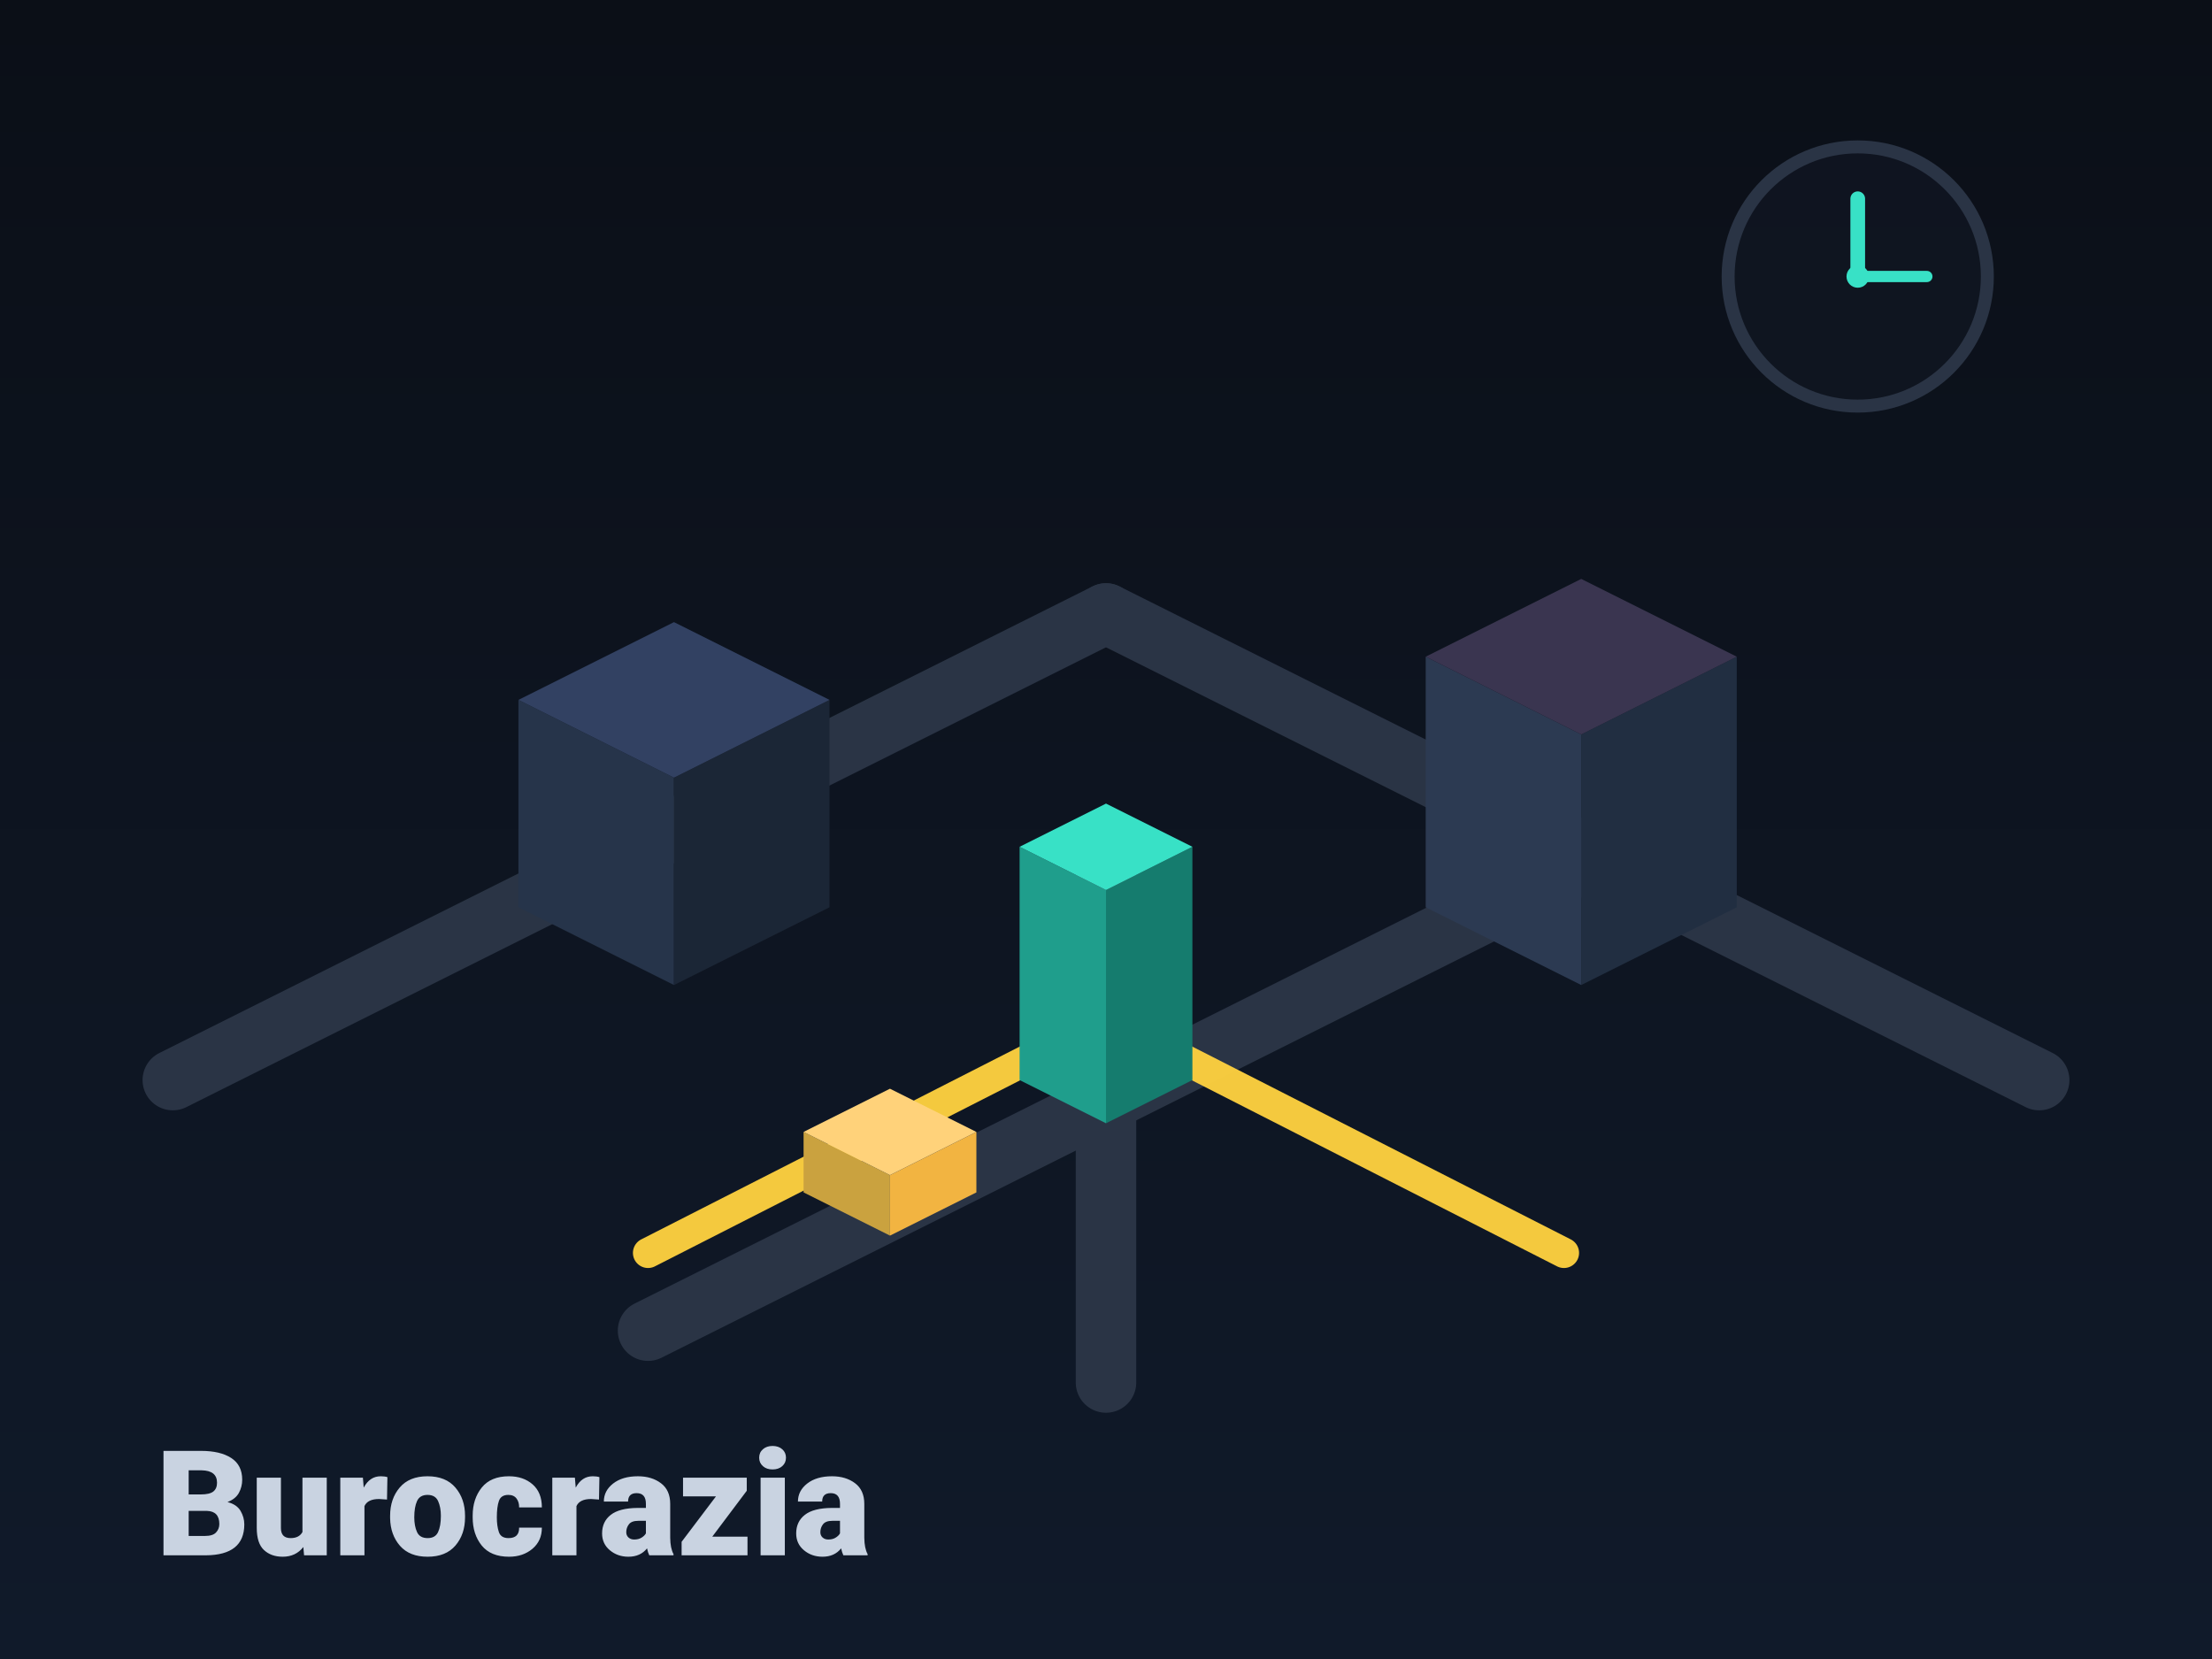
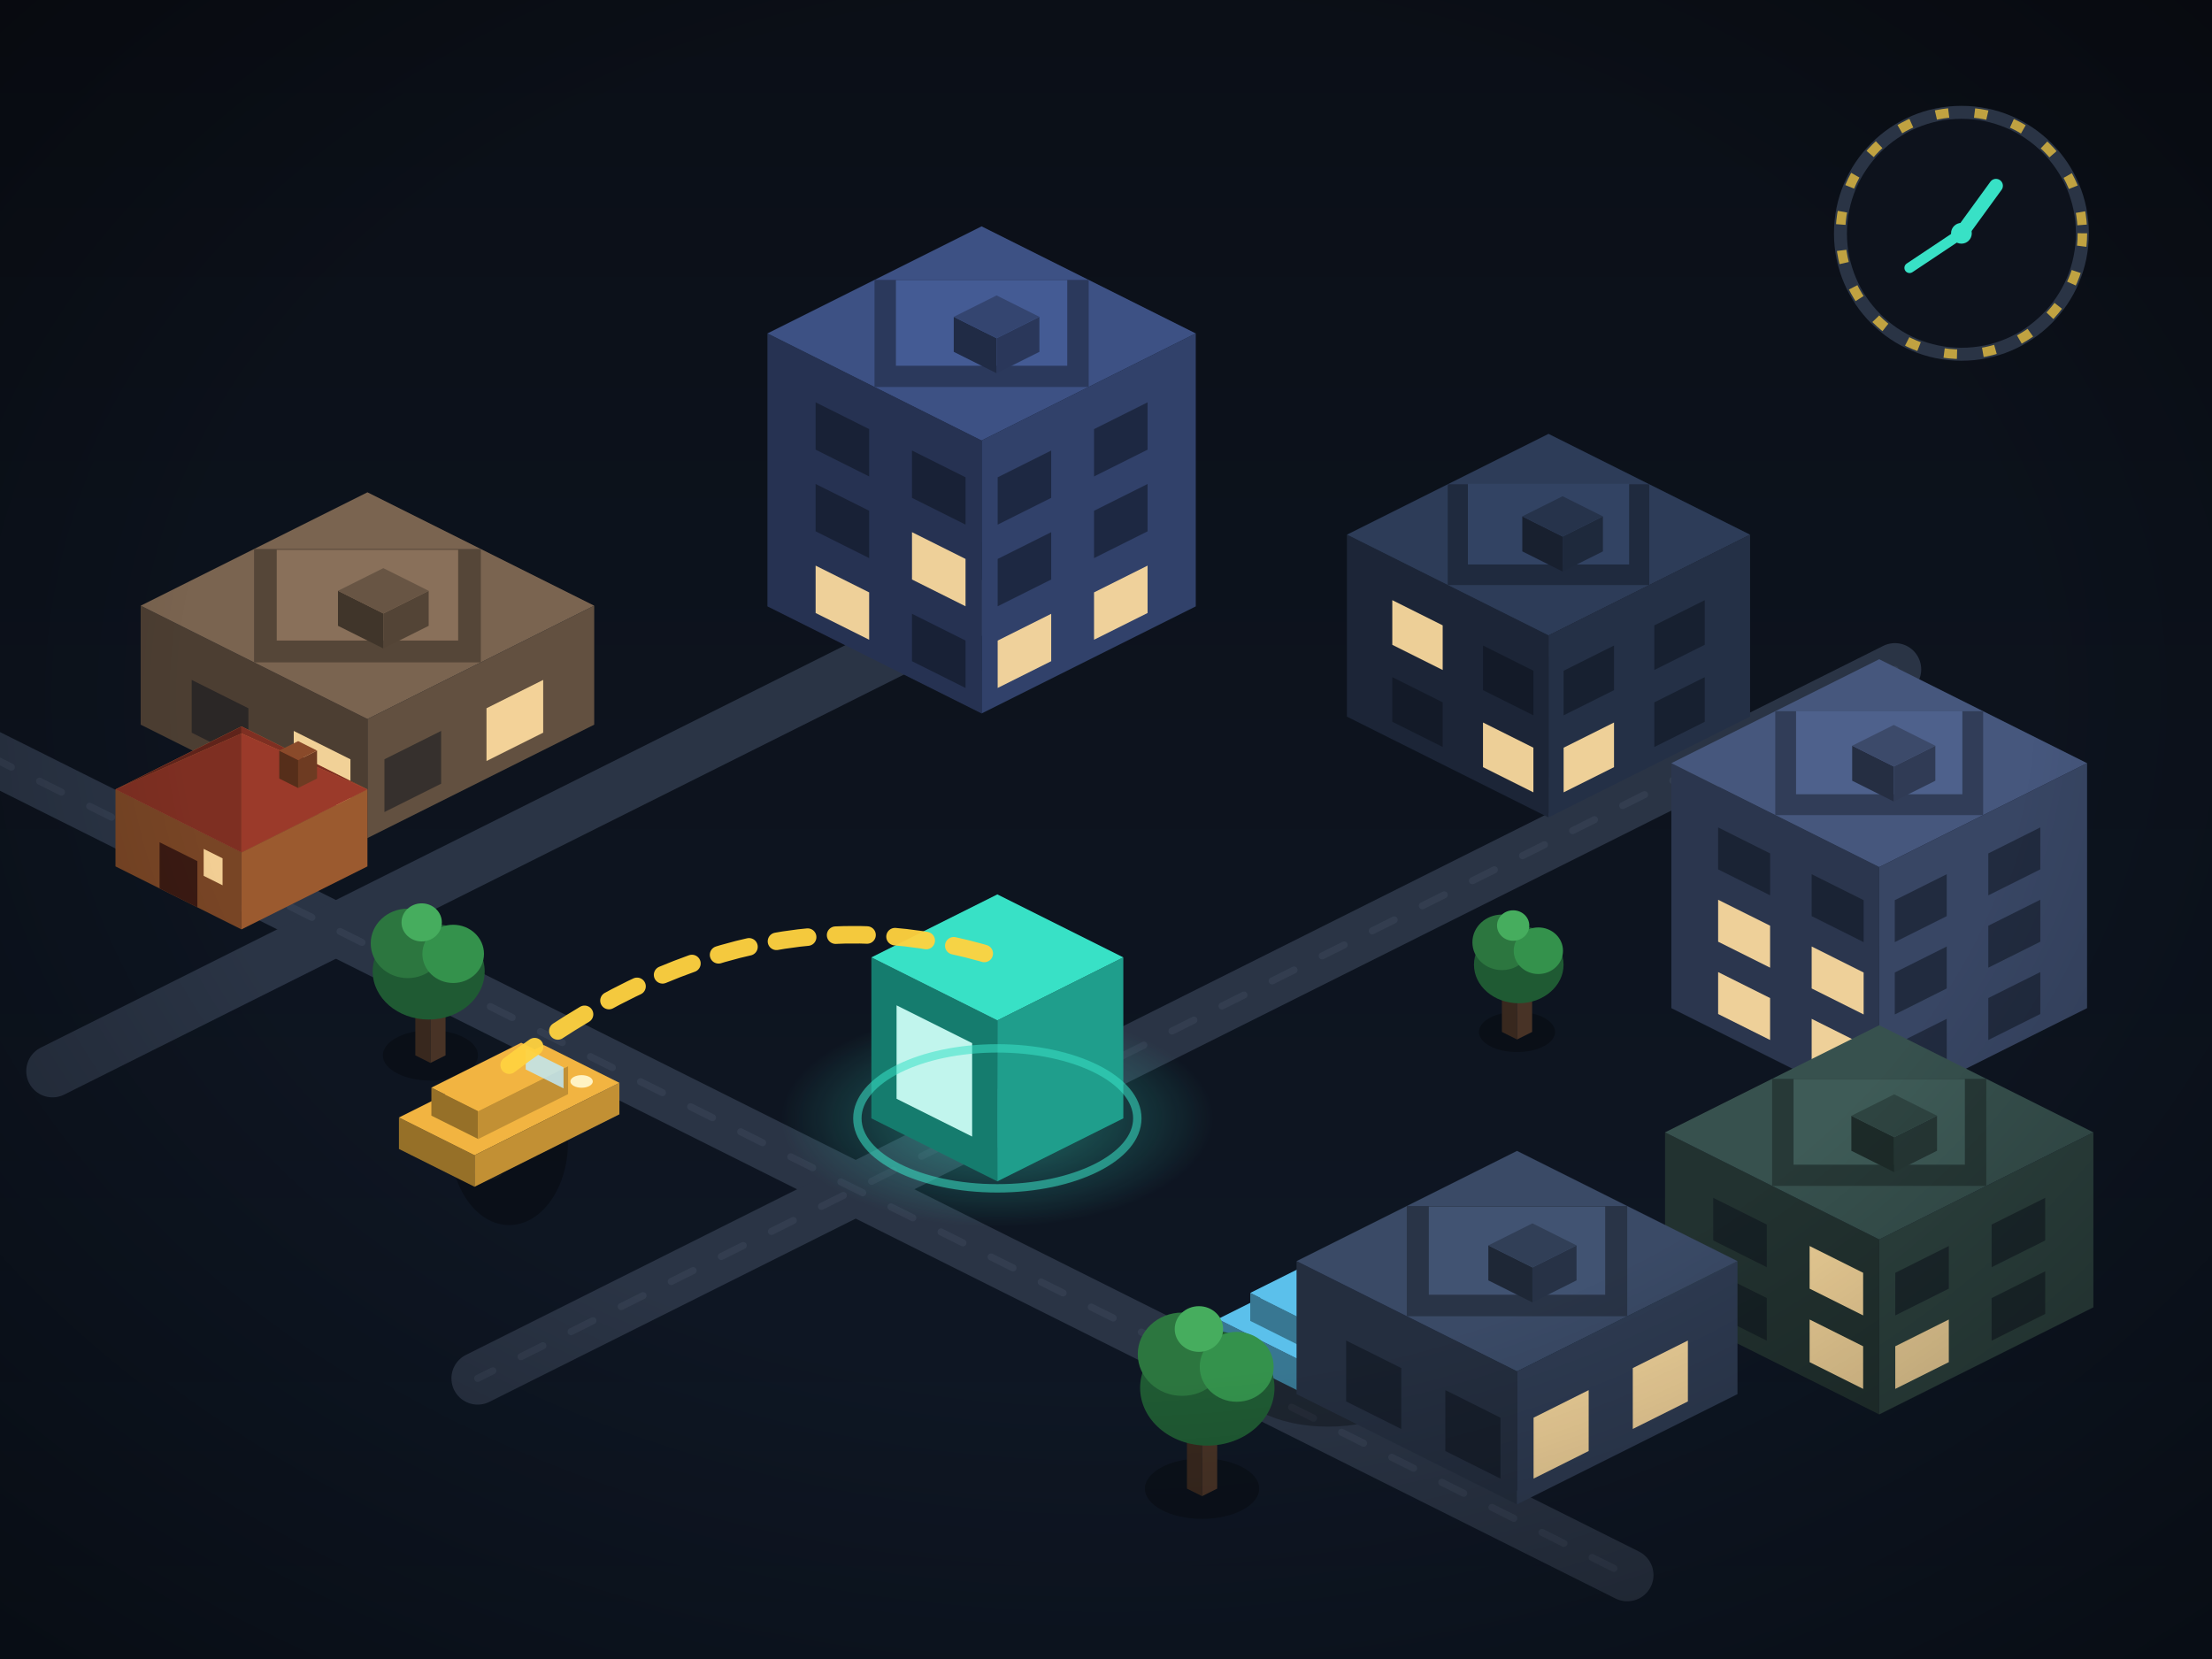
<svg xmlns="http://www.w3.org/2000/svg" width="512" height="384" viewBox="0 0 512 384" role="img" aria-label="Burocrazia">
  <defs>
    <linearGradient id="sky" x1="0" y1="0" x2="0" y2="1">
      <stop offset="0" stop-color="#0B0F17" />
-       <stop offset="1" stop-color="#101A2A" />
+       <stop offset="1" stop-color="#0F1826" />
    </linearGradient>
+     <radialGradient id="halo" cx="0.5" cy="0.5" r="0.5">
+       <stop offset="0" stop-color="#38E1C6" stop-opacity="0.45" />
+       <stop offset="1" stop-color="#38E1C6" stop-opacity="0" />
+     </radialGradient>
+     <radialGradient id="vig" cx="0.5" cy="0.42" r="0.75">
+       <stop offset="0.55" stop-color="#000" stop-opacity="0" />
+       <stop offset="1" stop-color="#000" stop-opacity="0.45" />
+     </radialGradient>
  </defs>
  <rect width="512" height="384" fill="url(#sky)" />
-   <g stroke="#2A3445" stroke-width="14" stroke-linecap="round" fill="none">
-     <path d="M40 250 L256 142" />
-     <path d="M256 142 L472 250" />
-     <path d="M150 308 L366 200" />
-     <path d="M256 196 L256 320" />
+   <g transform="translate(267.3 229.7) scale(0.810)">
+     <g stroke="#2A3445" stroke-width="15" stroke-linecap="round">
+       <line x1="-333.0" y1="-67.5" x2="135.0" y2="166.5" />
+       <line x1="211.5" y1="-92.3" x2="-193.5" y2="110.3" />
+       <line x1="-49.5" y1="-110.3" x2="-315.0" y2="22.5" />
+     </g>
+     <g stroke="#3a4658" stroke-width="2" stroke-linecap="round" stroke-dasharray="7 9" opacity="0.55">
+       <line x1="-333.0" y1="-67.5" x2="135.0" y2="166.5" />
+       <line x1="211.5" y1="-92.3" x2="-193.5" y2="110.3" />
+     </g>
+     <ellipse cx="-45.0" cy="36.0" rx="62" ry="31" fill="url(#halo)" />
+     <g transform="translate(-49.5 -110.3)">
+       <ellipse cx="0" cy="0" rx="35.19" ry="18.36" fill="rgba(0,0,0,0.28)" />
+       <polygon points="-61.2,-78 0,-47.4 0,30.6 -61.2,0" fill="#263252" />
+       <polygon points="61.2,-78 0,-47.4 0,30.6 61.2,0" fill="#31416a" />
+       <polygon points="0,-108.6 61.2,-78 0,-47.4 -61.2,-78" fill="#3d5184" />
+       <polygon points="-47.43,-11.65 -32.13,-4 -32.13,9.53 -47.43,1.89" fill="rgba(255,221,160,0.92)" />
+       <polygon points="47.43,-11.65 32.13,-4 32.13,9.53 47.43,1.89" fill="rgba(255,221,160,0.92)" />
+       <polygon points="-19.89,2.12 -4.59,9.77 -4.59,23.31 -19.89,15.66" fill="rgba(10,16,26,0.5)" />
+       <polygon points="19.89,2.12 4.59,9.77 4.59,23.31 19.89,15.66" fill="rgba(255,221,160,0.92)" />
+       <polygon points="-47.43,-34.98 -32.13,-27.33 -32.13,-13.8 -47.43,-21.45" fill="rgba(10,16,26,0.5)" />
+       <polygon points="47.43,-34.98 32.13,-27.33 32.13,-13.8 47.43,-21.45" fill="rgba(10,16,26,0.5)" />
+       <polygon points="-19.89,-21.21 -4.59,-13.56 -4.59,-0.03 -19.89,-7.68" fill="rgba(255,221,160,0.92)" />
+       <polygon points="19.89,-21.21 4.59,-13.56 4.59,-0.03 19.89,-7.68" fill="rgba(10,16,26,0.5)" />
+       <polygon points="-47.43,-58.31 -32.13,-50.66 -32.13,-37.13 -47.43,-44.78" fill="rgba(10,16,26,0.5)" />
+       <polygon points="47.43,-58.31 32.13,-50.66 32.13,-37.13 47.43,-44.78" fill="rgba(10,16,26,0.5)" />
+       <polygon points="-19.89,-44.54 -4.59,-36.89 -4.59,-23.36 -19.89,-31.01" fill="rgba(10,16,26,0.5)" />
+       <polygon points="19.89,-44.54 4.59,-36.89 4.59,-23.36 19.89,-31.01" fill="rgba(10,16,26,0.5)" />
+       <polygon points="30.6,-93.3 30.6,-62.7 -30.6,-62.7 -30.6,-93.3" fill="#2b395c" />
+       <polygon points="24.48,-93.24 24.48,-68.76 -24.48,-68.76 -24.48,-93.24" fill="#445b94" />
+       <polygon points="-7.96,-82.74 4.28,-76.62 4.28,-66.62 -7.96,-72.74" fill="#202b45" />
+       <polygon points="16.52,-82.74 4.28,-76.62 4.28,-66.62 16.52,-72.74" fill="#2a375a" />
+       <polygon points="4.28,-88.86 16.52,-82.74 4.28,-76.62 -7.96,-82.74" fill="#344570" />
+     </g>
+     <g transform="translate(112.5 -78.8)">
+       <ellipse cx="0" cy="0" rx="33.12" ry="17.28" fill="rgba(0,0,0,0.28)" />
+       <polygon points="-57.6,-52 0,-23.2 0,28.8 -57.6,0" fill="#1c2537" />
+       <polygon points="57.6,-52 0,-23.2 0,28.8 57.6,0" fill="#243046" />
+       <polygon points="0,-80.8 57.6,-52 0,-23.2 -57.6,-52" fill="#2d3c58" />
+       <polygon points="-44.64,-11.28 -30.24,-4.08 -30.24,8.68 -44.64,1.48" fill="rgba(10,16,26,0.5)" />
+       <polygon points="44.64,-11.28 30.24,-4.08 30.24,8.68 44.64,1.48" fill="rgba(10,16,26,0.5)" />
+       <polygon points="-18.72,1.68 -4.32,8.88 -4.32,21.64 -18.72,14.44" fill="rgba(255,221,160,0.92)" />
+       <polygon points="18.72,1.68 4.32,8.88 4.32,21.64 18.72,14.44" fill="rgba(255,221,160,0.92)" />
+       <polygon points="-44.64,-33.28 -30.24,-26.08 -30.24,-13.32 -44.64,-20.52" fill="rgba(255,221,160,0.92)" />
+       <polygon points="44.64,-33.28 30.24,-26.08 30.24,-13.32 44.64,-20.52" fill="rgba(10,16,26,0.5)" />
+       <polygon points="-18.72,-20.32 -4.32,-13.12 -4.32,-0.36 -18.72,-7.56" fill="rgba(10,16,26,0.5)" />
+       <polygon points="18.72,-20.32 4.32,-13.12 4.32,-0.36 18.72,-7.56" fill="rgba(10,16,26,0.5)" />
+       <polygon points="28.8,-66.4 28.8,-37.6 -28.8,-37.6 -28.8,-66.4" fill="#1f2a3e" />
+       <polygon points="23.04,-66.52 23.04,-43.48 -23.04,-43.48 -23.04,-66.52" fill="#324363" />
+       <polygon points="-7.49,-57.22 4.03,-51.46 4.03,-41.46 -7.49,-47.22" fill="#18202f" />
+       <polygon points="15.55,-57.22 4.03,-51.46 4.03,-41.46 15.55,-47.22" fill="#1e293c" />
+       <polygon points="4.03,-62.98 15.55,-57.22 4.03,-51.46 -7.49,-57.22" fill="#26334b" />
+     </g>
+     <g transform="translate(-225.0 -76.5)">
+       <ellipse cx="0" cy="0" rx="37.26" ry="19.44" fill="rgba(0,0,0,0.28)" />
+       <polygon points="-64.8,-34 0,-1.6 0,32.4 -64.8,0" fill="#4c3e32" />
+       <polygon points="64.8,-34 0,-1.6 0,32.4 64.8,0" fill="#625040" />
+       <polygon points="0,-66.4 64.8,-34 0,-1.6 -64.8,-34" fill="#7a6450" />
+       <polygon points="-50.22,-12.79 -34.02,-4.69 -34.02,10.39 -50.22,2.29" fill="rgba(10,16,26,0.5)" />
+       <polygon points="50.22,-12.79 34.02,-4.69 34.02,10.39 50.22,2.29" fill="rgba(255,221,160,0.92)" />
+       <polygon points="-21.06,1.79 -4.86,9.89 -4.86,24.97 -21.06,16.87" fill="rgba(255,221,160,0.92)" />
+       <polygon points="21.06,1.79 4.86,9.89 4.86,24.97 21.06,16.87" fill="rgba(10,16,26,0.5)" />
+       <polygon points="32.4,-50.2 32.4,-17.8 -32.4,-17.8 -32.4,-50.2" fill="#554638" />
+       <polygon points="25.92,-49.96 25.92,-24.04 -25.92,-24.04 -25.92,-49.96" fill="#89705a" />
+       <polygon points="-8.42,-38.25 4.54,-31.77 4.54,-21.77 -8.42,-28.25" fill="#40352a" />
+       <polygon points="17.5,-38.25 4.54,-31.77 4.54,-21.77 17.5,-28.25" fill="#534436" />
+       <polygon points="4.54,-44.73 17.5,-38.25 4.54,-31.77 -8.42,-38.25" fill="#685544" />
+     </g>
+     <g transform="translate(-261.0 -36.0)">
+       <ellipse cx="0" cy="0" rx="21.6" ry="11.16" fill="rgba(0,0,0,0.28)" />
+       <polygon points="-36,-22 0,-4 0,18 -36,0" fill="#784525" />
+       <polygon points="36,-22 0,-4 0,18 36,0" fill="#9b5a2f" />
+       <polygon points="0,-40 36,-22 0,-4 -36,-22" fill="#C2703B" />
+       <polygon points="0,-38 0,-40 36,-22" fill="#7E2F22" />
+       <polygon points="0,-38 36,-22 0,-4" fill="#9B3A2A" />
+       <polygon points="0,-38 0,-4 -36,-22" fill="#7E2F22" />
+       <polygon points="0,-38 -36,-22 0,-40" fill="#5F231A" />
+       <polygon points="-23.4,-6.9 -12.6,-1.5 -12.6,11.7 -23.4,6.3" fill="#3a1a12" />
+       <polygon points="-10.8,-5 -5.4,-2.3 -5.4,5.4 -10.8,2.7" fill="rgba(255,221,160,0.9)" />
+       <polygon points="10.8,-33.1 16.2,-30.4 16.2,-22.4 10.8,-25.1" fill="#562e1a" />
+       <polygon points="21.6,-33.1 16.2,-30.4 16.2,-22.4 21.6,-25.1" fill="#6e3b22" />
+       <polygon points="16.2,-35.8 21.6,-33.1 16.2,-30.4 10.8,-33.1" fill="#8a4a2a" />
+     </g>
+     <g transform="translate(207.0 4.5)">
+       <ellipse cx="0" cy="0" rx="34.155" ry="17.82" fill="rgba(0,0,0,0.28)" />
+       <polygon points="-59.4,-70 0,-40.3 0,29.7 -59.4,0" fill="#2b364e" />
+       <polygon points="59.4,-70 0,-40.3 0,29.7 59.4,0" fill="#384664" />
+       <polygon points="0,-99.7 59.4,-70 0,-40.3 -59.4,-70" fill="#46577d" />
+       <polygon points="-46.03,-10.3 -31.18,-2.88 -31.18,9.11 -46.03,1.68" fill="rgba(255,221,160,0.92)" />
+       <polygon points="46.03,-10.3 31.18,-2.88 31.18,9.11 46.03,1.68" fill="rgba(10,16,26,0.5)" />
+       <polygon points="-19.3,3.06 -4.45,10.49 -4.45,22.47 -19.3,15.05" fill="rgba(255,221,160,0.92)" />
+       <polygon points="19.3,3.06 4.45,10.49 4.45,22.47 19.3,15.05" fill="rgba(10,16,26,0.5)" />
+       <polygon points="-46.03,-30.97 -31.18,-23.55 -31.18,-11.56 -46.03,-18.98" fill="rgba(255,221,160,0.92)" />
+       <polygon points="46.03,-30.97 31.18,-23.55 31.18,-11.56 46.03,-18.98" fill="rgba(10,16,26,0.5)" />
+       <polygon points="-19.3,-17.61 -4.45,-10.18 -4.45,1.81 -19.3,-5.62" fill="rgba(255,221,160,0.92)" />
+       <polygon points="19.3,-17.61 4.45,-10.18 4.45,1.81 19.3,-5.62" fill="rgba(10,16,26,0.5)" />
+       <polygon points="-46.03,-51.64 -31.18,-44.21 -31.18,-32.23 -46.03,-39.65" fill="rgba(10,16,26,0.5)" />
+       <polygon points="46.03,-51.64 31.18,-44.21 31.18,-32.23 46.03,-39.65" fill="rgba(10,16,26,0.5)" />
+       <polygon points="-19.3,-38.27 -4.45,-30.85 -4.45,-18.86 -19.3,-26.29" fill="rgba(10,16,26,0.5)" />
+       <polygon points="19.3,-38.27 4.45,-30.85 4.45,-18.86 19.3,-26.29" fill="rgba(10,16,26,0.5)" />
+       <polygon points="29.7,-84.85 29.7,-55.15 -29.7,-55.15 -29.7,-84.85" fill="#313d58" />
+       <polygon points="23.76,-84.88 23.76,-61.12 -23.76,-61.12 -23.76,-84.88" fill="#4e618c" />
+       <polygon points="-7.72,-74.98 4.16,-69.04 4.16,-59.04 -7.72,-64.98" fill="#252e42" />
+       <polygon points="16.04,-74.98 4.16,-69.04 4.16,-59.04 16.04,-64.98" fill="#303b55" />
+       <polygon points="4.16,-80.92 16.04,-74.98 4.16,-69.04 -7.72,-74.98" fill="#3c4a6a" />
+     </g>
+     <g transform="translate(103.5 11.3)">
+       <ellipse cx="0" cy="0" rx="10.88" ry="5.76" fill="rgba(0,0,0,0.28)" />
+       <polygon points="-4.32,-12.8 0,-10.64 0,2.16 -4.32,0" fill="#38281e" />
+       <polygon points="4.32,-12.8 0,-10.64 0,2.16 4.32,0" fill="#483326" />
+       <polygon points="0,-14.96 4.32,-12.8 0,-10.64 -4.32,-12.8" fill="#5a4030" />
+       <ellipse cx="0.5" cy="-19.2" rx="12.8" ry="11.008" fill="#1f5a33" />
+       <ellipse cx="-4.3" cy="-25.6" rx="8.448" ry="7.936" fill="#2c763f" />
+       <ellipse cx="6.1" cy="-23.2" rx="7.04" ry="6.656" fill="#34924c" />
+       <ellipse cx="-1.1" cy="-30.4" rx="4.608" ry="4.352" fill="#46ad5e" />
+     </g>
+     <g transform="translate(-207.0 18.0)">
+       <ellipse cx="0" cy="0" rx="13.6" ry="7.2" fill="rgba(0,0,0,0.28)" />
+       <polygon points="-4.32,-16 0,-13.84 0,2.16 -4.32,0" fill="#38281e" />
+       <polygon points="4.32,-16 0,-13.84 0,2.16 4.32,0" fill="#483326" />
+       <polygon points="0,-18.16 4.32,-16 0,-13.84 -4.32,-16" fill="#5a4030" />
+       <ellipse cx="-0.5" cy="-24" rx="16" ry="13.76" fill="#1f5a33" />
+       <ellipse cx="-6.5" cy="-32" rx="10.56" ry="9.92" fill="#2c763f" />
+       <ellipse cx="6.5" cy="-29" rx="8.8" ry="8.32" fill="#34924c" />
+       <ellipse cx="-2.5" cy="-38" rx="5.76" ry="5.44" fill="#46ad5e" />
+     </g>
+     <polygon points="-81.0,-10.0 -45.0,8.0 -45.0,54.0 -81.0,36.0" fill="#157c6e" />
+     <polygon points="-9.0,-10.0 -45.0,8.0 -45.0,54.0 -9.0,36.0" fill="#1f9e8c" />
+     <polygon points="-45.0,-28.0 -9.0,-10.0 -45.0,8.0 -81.0,-10.0" fill="#38E1C6" />
+     <polygon points="-73.8,3.7 -52.2,14.5 -52.2,41.2 -73.8,30.4" fill="rgba(207,255,247,0.92)" />
+     <g transform="translate(-184.5 42.8)">
+       <ellipse cx="0" cy="0" rx="16.8" ry="23.7" fill="rgba(0,0,0,0.30)" />
+       <ellipse cx="5.94" cy="-10.45" rx="4" ry="2.3" fill="#15181d" />
+       <ellipse cx="-5.94" cy="8.45" rx="4" ry="2.3" fill="#15181d" />
+       <polygon points="-31.5,-7.05 -9.9,3.75 -9.9,12.75 -31.5,1.95" fill="#967028" />
+       <polygon points="31.5,-16.95 -9.9,3.75 -9.9,12.75 31.5,-7.95" fill="#c29034" />
+       <polygon points="9.9,-27.75 31.5,-16.95 -9.9,3.75 -31.5,-7.05" fill="#F2B441" />
+       <polygon points="-22.23,-15.58 -8.84,-8.89 -8.84,-0.89 -22.23,-7.58" fill="#967028" />
+       <polygon points="16.83,-21.72 -8.84,-8.89 -8.84,-0.89 16.83,-13.72" fill="#c29034" />
+       <polygon points="3.44,-28.41 16.83,-21.72 -8.84,-8.89 -22.23,-15.58" fill="#f2b441" />
+       <polygon points="4.73,-26.77 15.53,-21.37 15.53,-15.37 4.73,-20.77" fill="#bfe8f5" opacity="0.85" />
+       <ellipse cx="20.7" cy="-17.35" rx="3.2" ry="1.8" fill="#fff3c4" />
+     </g>
+     <g transform="translate(207.0 90.0)">
+       <ellipse cx="0" cy="0" rx="35.19" ry="18.36" fill="rgba(0,0,0,0.28)" />
+       <polygon points="-61.2,-50 0,-19.4 0,30.6 -61.2,0" fill="#223230" />
+       <polygon points="61.2,-50 0,-19.4 0,30.6 61.2,0" fill="#2c413e" />
+       <polygon points="0,-80.6 61.2,-50 0,-19.4 -61.2,-50" fill="#37514e" />
+       <polygon points="-47.43,-10.29 -32.13,-2.65 -32.13,9.53 -47.43,1.89" fill="rgba(10,16,26,0.5)" />
+       <polygon points="47.43,-10.29 32.13,-2.65 32.13,9.53 47.43,1.89" fill="rgba(10,16,26,0.5)" />
+       <polygon points="-19.89,3.48 -4.59,11.13 -4.59,23.31 -19.89,15.66" fill="rgba(255,221,160,0.92)" />
+       <polygon points="19.89,3.48 4.59,11.13 4.59,23.31 19.89,15.66" fill="rgba(255,221,160,0.92)" />
+       <polygon points="-47.43,-31.29 -32.13,-23.65 -32.13,-11.47 -47.43,-19.11" fill="rgba(10,16,26,0.5)" />
+       <polygon points="47.43,-31.29 32.13,-23.65 32.13,-11.47 47.43,-19.11" fill="rgba(10,16,26,0.5)" />
+       <polygon points="-19.89,-17.52 -4.59,-9.87 -4.59,2.31 -19.89,-5.34" fill="rgba(255,221,160,0.92)" />
+       <polygon points="19.89,-17.52 4.59,-9.87 4.59,2.31 19.89,-5.34" fill="rgba(10,16,26,0.5)" />
+       <polygon points="30.6,-65.3 30.6,-34.7 -30.6,-34.7 -30.6,-65.3" fill="#273937" />
+       <polygon points="24.48,-65.24 24.48,-40.76 -24.48,-40.76 -24.48,-65.24" fill="#3e5b57" />
+       <polygon points="-7.96,-54.74 4.28,-48.62 4.28,-38.62 -7.96,-44.74" fill="#1d2b29" />
+       <polygon points="16.52,-54.74 4.28,-48.62 4.28,-38.62 16.52,-44.74" fill="#263735" />
+       <polygon points="4.28,-60.86 16.52,-54.74 4.28,-48.62 -7.96,-54.74" fill="#2f4542" />
+     </g>
+     <g transform="translate(49.5 110.3)">
+       <ellipse cx="0" cy="0" rx="26.7" ry="13.8" fill="rgba(0,0,0,0.30)" />
+       <ellipse cx="-5.94" cy="-10.45" rx="4" ry="2.3" fill="#15181d" />
+       <ellipse cx="5.94" cy="8.45" rx="4" ry="2.3" fill="#15181d" />
+       <polygon points="-31.5,-16.95 9.9,3.75 9.9,12.75 -31.5,-7.95" fill="#387792" />
+       <polygon points="31.5,-7.05 9.9,3.75 9.9,12.75 31.5,1.95" fill="#499abc" />
+       <polygon points="-9.9,-27.75 31.5,-7.05 9.9,3.75 -31.5,-16.95" fill="#5BC0EB" />
+       <polygon points="-22.23,-24.42 3.44,-11.59 3.44,-3.59 -22.23,-16.42" fill="#387792" />
+       <polygon points="16.83,-18.28 3.44,-11.59 3.44,-3.59 16.83,-10.28" fill="#499abc" />
+       <polygon points="-8.84,-31.11 16.83,-18.28 3.44,-11.59 -22.23,-24.42" fill="#5bc0eb" />
+       <polygon points="15.53,-16.63 4.73,-11.23 4.73,-5.23 15.53,-10.63" fill="#bfe8f5" opacity="0.85" />
+       <ellipse cx="20.7" cy="3.35" rx="3.2" ry="1.8" fill="#fff3c4" />
+     </g>
+     <g transform="translate(103.5 114.8)">
+       <ellipse cx="0" cy="0" rx="36.225" ry="18.9" fill="rgba(0,0,0,0.28)" />
+       <polygon points="-63,-38 0,-6.5 0,31.5 -63,0" fill="#242e3f" />
+       <polygon points="63,-38 0,-6.5 0,31.5 63,0" fill="#2e3b52" />
+       <polygon points="0,-69.5 63,-38 0,-6.5 -63,-38" fill="#3a4a66" />
+       <polygon points="-48.83,-15.31 -33.08,-7.44 -33.08,9.96 -48.83,2.09" fill="rgba(10,16,26,0.5)" />
+       <polygon points="48.83,-15.31 33.08,-7.44 33.08,9.96 48.83,2.09" fill="rgba(255,221,160,0.92)" />
+       <polygon points="-20.48,-1.14 -4.73,6.74 -4.73,24.14 -20.48,16.26" fill="rgba(10,16,26,0.5)" />
+       <polygon points="20.48,-1.14 4.73,6.74 4.73,24.14 20.48,16.26" fill="rgba(255,221,160,0.92)" />
+       <polygon points="31.5,-53.75 31.5,-22.25 -31.5,-22.25 -31.5,-53.75" fill="#293447" />
+       <polygon points="25.2,-53.6 25.2,-28.4 -25.2,-28.4 -25.2,-53.6" fill="#415372" />
+       <polygon points="-8.19,-42.5 4.41,-36.2 4.41,-26.2 -8.19,-32.5" fill="#1e2736" />
+       <polygon points="17.01,-42.5 4.41,-36.2 4.41,-26.2 17.01,-32.5" fill="#273246" />
+       <polygon points="4.41,-48.8 17.01,-42.5 4.41,-36.2 -8.19,-42.5" fill="#313f57" />
+     </g>
+     <g transform="translate(13.5 141.8)">
+       <ellipse cx="0" cy="0" rx="16.32" ry="8.64" fill="rgba(0,0,0,0.28)" />
+       <polygon points="-4.32,-19.2 0,-17.04 0,2.16 -4.32,0" fill="#38281e" />
+       <polygon points="4.32,-19.2 0,-17.04 0,2.16 4.32,0" fill="#483326" />
+       <polygon points="0,-21.36 4.32,-19.2 0,-17.04 -4.32,-19.2" fill="#5a4030" />
+       <ellipse cx="1.5" cy="-28.8" rx="19.2" ry="16.512" fill="#1f5a33" />
+       <ellipse cx="-5.7" cy="-38.4" rx="12.672" ry="11.904" fill="#2c763f" />
+       <ellipse cx="9.9" cy="-34.8" rx="10.56" ry="9.984" fill="#34924c" />
+       <ellipse cx="-0.9" cy="-45.6" rx="6.912" ry="6.528" fill="#46ad5e" />
+     </g>
+     <path d="M-184.5 20.8 Q-114.8 -32.0 -45.0 -10.0" fill="none" stroke="#FFD23F" stroke-width="5" stroke-linecap="round" stroke-dasharray="9 8" opacity="0.95" />
+     <ellipse cx="-45.0" cy="36.0" rx="40" ry="20" fill="none" stroke="#38E1C6" stroke-width="2.4" opacity="0.55" />
  </g>
-   <path d="M150 290 L256 236 L362 290" stroke="#FFD23F" stroke-width="7" stroke-linecap="round" fill="none" opacity="0.95" />
-   <g>
-     <polygon points="120,210 156,228 156,180 120,162" fill="#26344a" />
-     <polygon points="156,228 192,210 192,162 156,180" fill="#1b2636" />
-     <polygon points="120,162 156,180 192,162 156,144" fill="#324162" />
-     <polygon points="330,210 366,228 366,170 330,152" fill="#2c3a52" />
-     <polygon points="366,228 402,210 402,152 366,170" fill="#212e41" />
-     <polygon points="330,152 366,170 402,152 366,134" fill="#3a3550" />
+   <rect width="512" height="384" fill="url(#vig)" />
+   <g transform="translate(454 54)">
+     <circle r="28" fill="rgba(13,19,29,0.92)" stroke="#2a3445" stroke-width="3" />
+     <circle r="28" fill="none" stroke="#FFD23F" stroke-width="2.2" stroke-dasharray="3 6" opacity="0.7" />
+     <line x1="0" y1="0" x2="8" y2="-11" stroke="#38E1C6" stroke-width="3.2" stroke-linecap="round" />
+     <line x1="0" y1="0" x2="-12" y2="8" stroke="#38E1C6" stroke-width="2.4" stroke-linecap="round" />
+     <circle r="2.4" fill="#38E1C6" />
  </g>
-   <g>
-     <polygon points="236,250 256,260 256,206 236,196" fill="#1f9e8c" />
-     <polygon points="256,260 276,250 276,196 256,206" fill="#157c6e" />
-     <polygon points="236,196 256,206 276,196 256,186" fill="#38E1C6" />
-   </g>
-   <g>
-     <polygon points="186,276 206,286 206,272 186,262" fill="#caa23f" />
-     <polygon points="206,286 226,276 226,262 206,272" fill="#F2B441" />
-     <polygon points="186,262 206,272 226,262 206,252" fill="#FFD27A" />
-   </g>
-   <circle cx="430" cy="64" r="30" fill="rgba(16,22,33,.85)" stroke="#2a3445" stroke-width="3" />
-   <line x1="430" y1="64" x2="430" y2="46" stroke="#38E1C6" stroke-width="3.4" stroke-linecap="round" />
-   <line x1="430" y1="64" x2="446" y2="64" stroke="#38E1C6" stroke-width="2.6" stroke-linecap="round" />
-   <circle cx="430" cy="64" r="2.6" fill="#38E1C6" />
-   <text x="36" y="360" font-family="ui-sans-serif,Segoe UI,Roboto,sans-serif" font-size="34" font-weight="800" fill="#C9D3E1">Burocrazia</text>
</svg>
